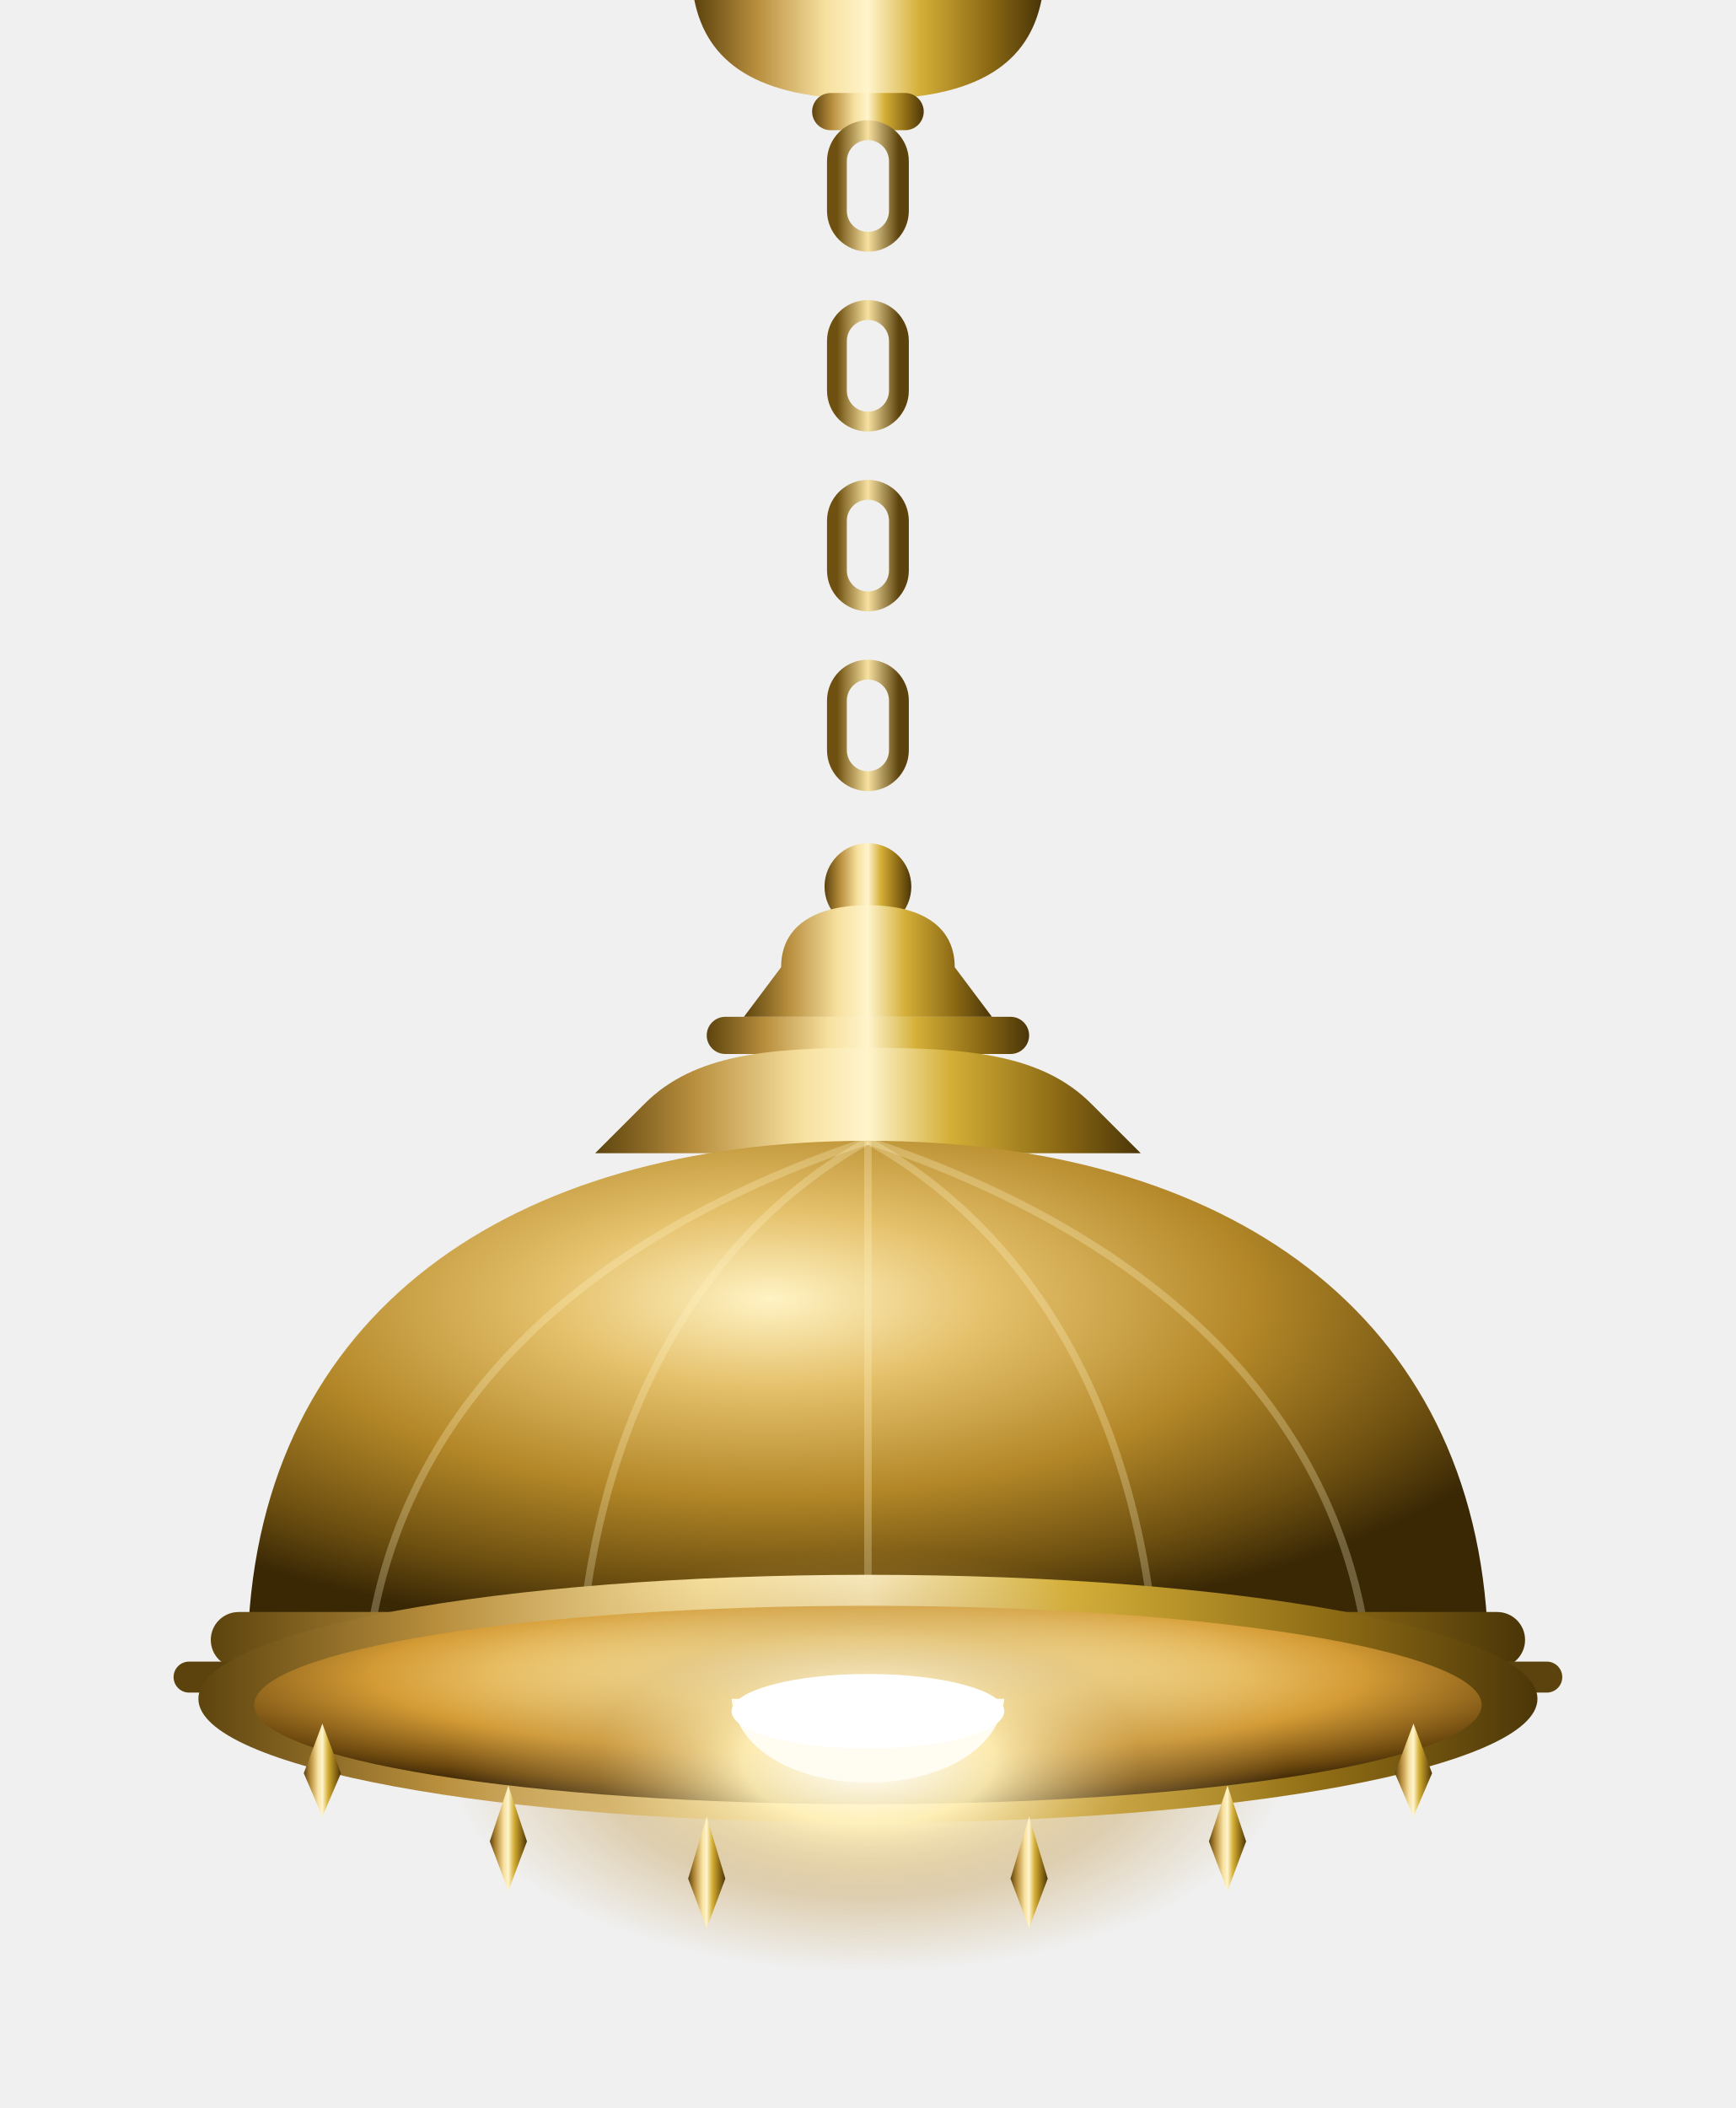
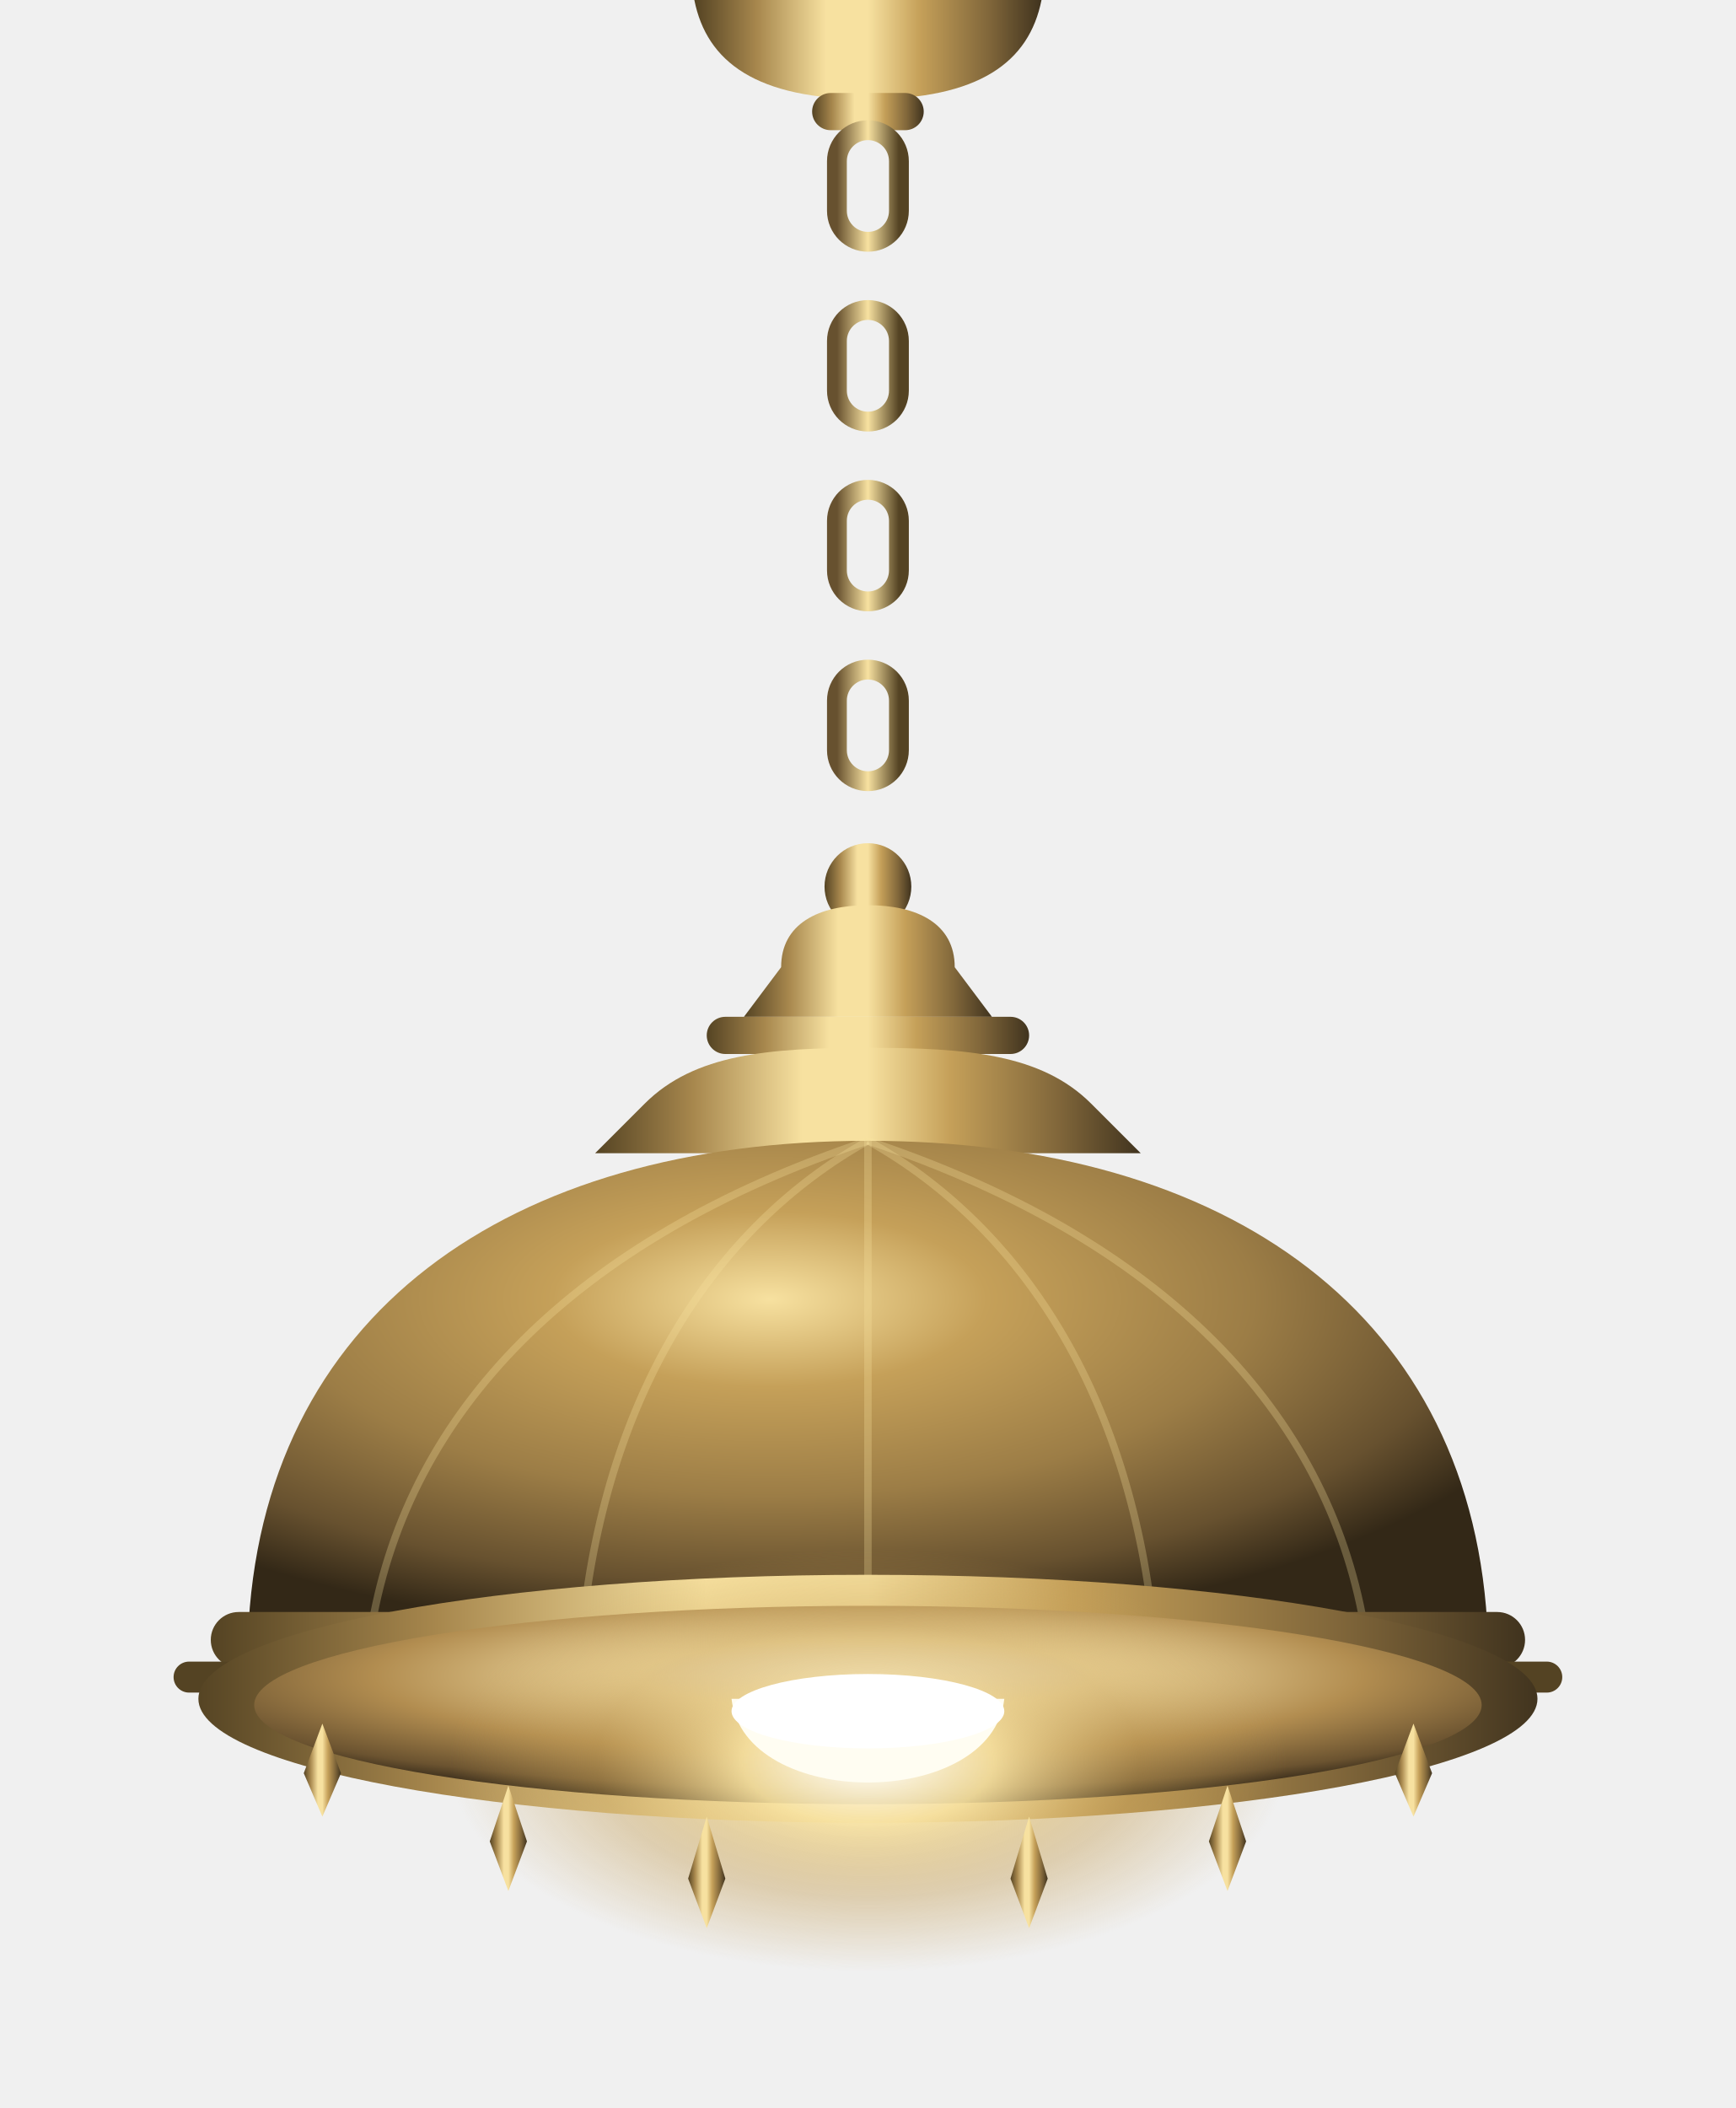
<svg xmlns="http://www.w3.org/2000/svg" viewBox="0 0 280 340" width="280" height="340" fill="none">
  <defs>
    <linearGradient id="goldMetal" x1="0%" y1="0%" x2="100%" y2="0%">
-       <stop offset="0%" stop-color="#5c430d" />
-       <stop offset="18%" stop-color="#b88e3d" />
+       <stop offset="0%" stop-color="#544323" />
+       <stop offset="18%" stop-color="#a7874d" />
      <stop offset="38%" stop-color="#f7e1a0" />
-       <stop offset="50%" stop-color="#fff4cc" />
-       <stop offset="65%" stop-color="#d4af37" />
-       <stop offset="85%" stop-color="#8b6914" />
-       <stop offset="100%" stop-color="#4a3508" />
+       <stop offset="50%" stop-color="#f7e1a0" />
+       <stop offset="65%" stop-color="#c5a059" />
+       <stop offset="85%" stop-color="#80663a" />
+       <stop offset="100%" stop-color="#40331e" />
    </linearGradient>
    <radialGradient id="domeGold" cx="42%" cy="32%" r="68%">
-       <stop offset="0%" stop-color="#fff3c4" />
-       <stop offset="26%" stop-color="#e5c16c" />
-       <stop offset="58%" stop-color="#b38728" />
-       <stop offset="84%" stop-color="#6e5010" />
-       <stop offset="100%" stop-color="#3a2805" />
+       <stop offset="0%" stop-color="#f7e1a0" />
+       <stop offset="26%" stop-color="#c5a059" />
+       <stop offset="58%" stop-color="#9c7d46" />
+       <stop offset="84%" stop-color="#67512f" />
+       <stop offset="100%" stop-color="#332817" />
    </radialGradient>
    <radialGradient id="innerCavity" cx="50%" cy="35%" r="65%">
      <stop offset="0%" stop-color="#fffdf5" />
-       <stop offset="28%" stop-color="#ffe599" />
-       <stop offset="62%" stop-color="#d49b35" />
-       <stop offset="88%" stop-color="#6b470e" />
-       <stop offset="100%" stop-color="#2b1b04" />
+       <stop offset="28%" stop-color="#f1dba2" />
+       <stop offset="62%" stop-color="#b28d50" />
+       <stop offset="88%" stop-color="#6b5330" />
+       <stop offset="100%" stop-color="#292014" />
    </radialGradient>
    <radialGradient id="bulbGlow" cx="50%" cy="50%" r="50%">
      <stop offset="0%" stop-color="#ffffff" stop-opacity="1" />
-       <stop offset="30%" stop-color="#fff0b8" stop-opacity="0.92" />
+       <stop offset="30%" stop-color="#f7e1a0" stop-opacity="0.92" />
      <stop offset="65%" stop-color="#c5a059" stop-opacity="0.42" />
      <stop offset="100%" stop-color="#c5a059" stop-opacity="0" />
    </radialGradient>
    <linearGradient id="chainGold" x1="0%" y1="0%" x2="100%" y2="0%">
-       <stop offset="0%" stop-color="#6e5010" />
+       <stop offset="0%" stop-color="#67512f" />
      <stop offset="50%" stop-color="#f7e1a0" />
-       <stop offset="100%" stop-color="#5c430d" />
+       <stop offset="100%" stop-color="#544323" />
    </linearGradient>
  </defs>
  <path d="M112 0 H168 C166 10 158 16 140 16 C122 16 114 10 112 0 Z" fill="url(#goldMetal)" />
  <rect x="131" y="15" width="18" height="6" rx="3" fill="url(#goldMetal)" />
  <g stroke="url(#chainGold)" stroke-width="3.2" fill="none">
    <rect x="135" y="21" width="10" height="18" rx="5" />
    <line x1="140" y1="36" x2="140" y2="52" stroke-width="3.6" />
    <rect x="135" y="50" width="10" height="18" rx="5" />
    <line x1="140" y1="65" x2="140" y2="81" stroke-width="3.6" />
    <rect x="135" y="79" width="10" height="18" rx="5" />
    <line x1="140" y1="94" x2="140" y2="110" stroke-width="3.6" />
    <rect x="135" y="108" width="10" height="18" rx="5" />
    <line x1="140" y1="123" x2="140" y2="138" stroke-width="3.6" />
  </g>
  <circle cx="140" cy="143" r="7" fill="url(#goldMetal)" />
  <path d="M126 156 C126 149 132 146 140 146 C148 146 154 149 154 156 L160 164 H120 L126 156 Z" fill="url(#goldMetal)" />
  <rect x="114" y="164" width="52" height="6" rx="3" fill="url(#goldMetal)" />
  <path d="M104 178 C112 170 124 169 140 169 C156 169 168 170 176 178 L184 186 H96 L104 178 Z" fill="url(#goldMetal)" />
  <path d="M40 264 C42 212 82 184 140 184 C198 184 238 212 240 264 Z" fill="url(#domeGold)" />
-   <g stroke="#fff3c4" stroke-opacity="0.28" stroke-width="1.2" fill="none">
+   <g stroke="#f7e1a0" stroke-opacity="0.28" stroke-width="1.2" fill="none">
    <path d="M140 184 V262" />
    <path d="M140 184 C115 198 98 225 94 262" />
    <path d="M140 184 C165 198 182 225 186 262" />
    <path d="M140 184 C92 200 66 228 60 262" />
    <path d="M140 184 C188 200 214 228 220 262" />
  </g>
  <rect x="34" y="260" width="212" height="9" rx="4.5" fill="url(#goldMetal)" />
-   <rect x="28" y="268" width="224" height="5" rx="2.5" fill="#5c430d" />
+   <rect x="28" y="268" width="224" height="5" rx="2.5" fill="#544323" />
  <ellipse cx="140" cy="274" rx="108" ry="20" fill="url(#goldMetal)" />
  <ellipse cx="140" cy="275" rx="99" ry="16" fill="url(#innerCavity)" />
  <ellipse cx="140" cy="284" rx="68" ry="34" fill="url(#bulbGlow)" />
  <path d="M118 274 C120 292 160 292 162 274 Z" fill="#fffdf2" />
  <ellipse cx="140" cy="276" rx="22" ry="6" fill="#ffffff" />
  <g fill="url(#goldMetal)">
    <path d="M52 278 L55 286 L52 293 L49 286 Z" />
    <path d="M82 288 L85 297 L82 305 L79 297 Z" />
    <path d="M114 293 L117 303 L114 311 L111 303 Z" />
    <path d="M166 293 L169 303 L166 311 L163 303 Z" />
    <path d="M198 288 L201 297 L198 305 L195 297 Z" />
    <path d="M228 278 L231 286 L228 293 L225 286 Z" />
  </g>
</svg>
